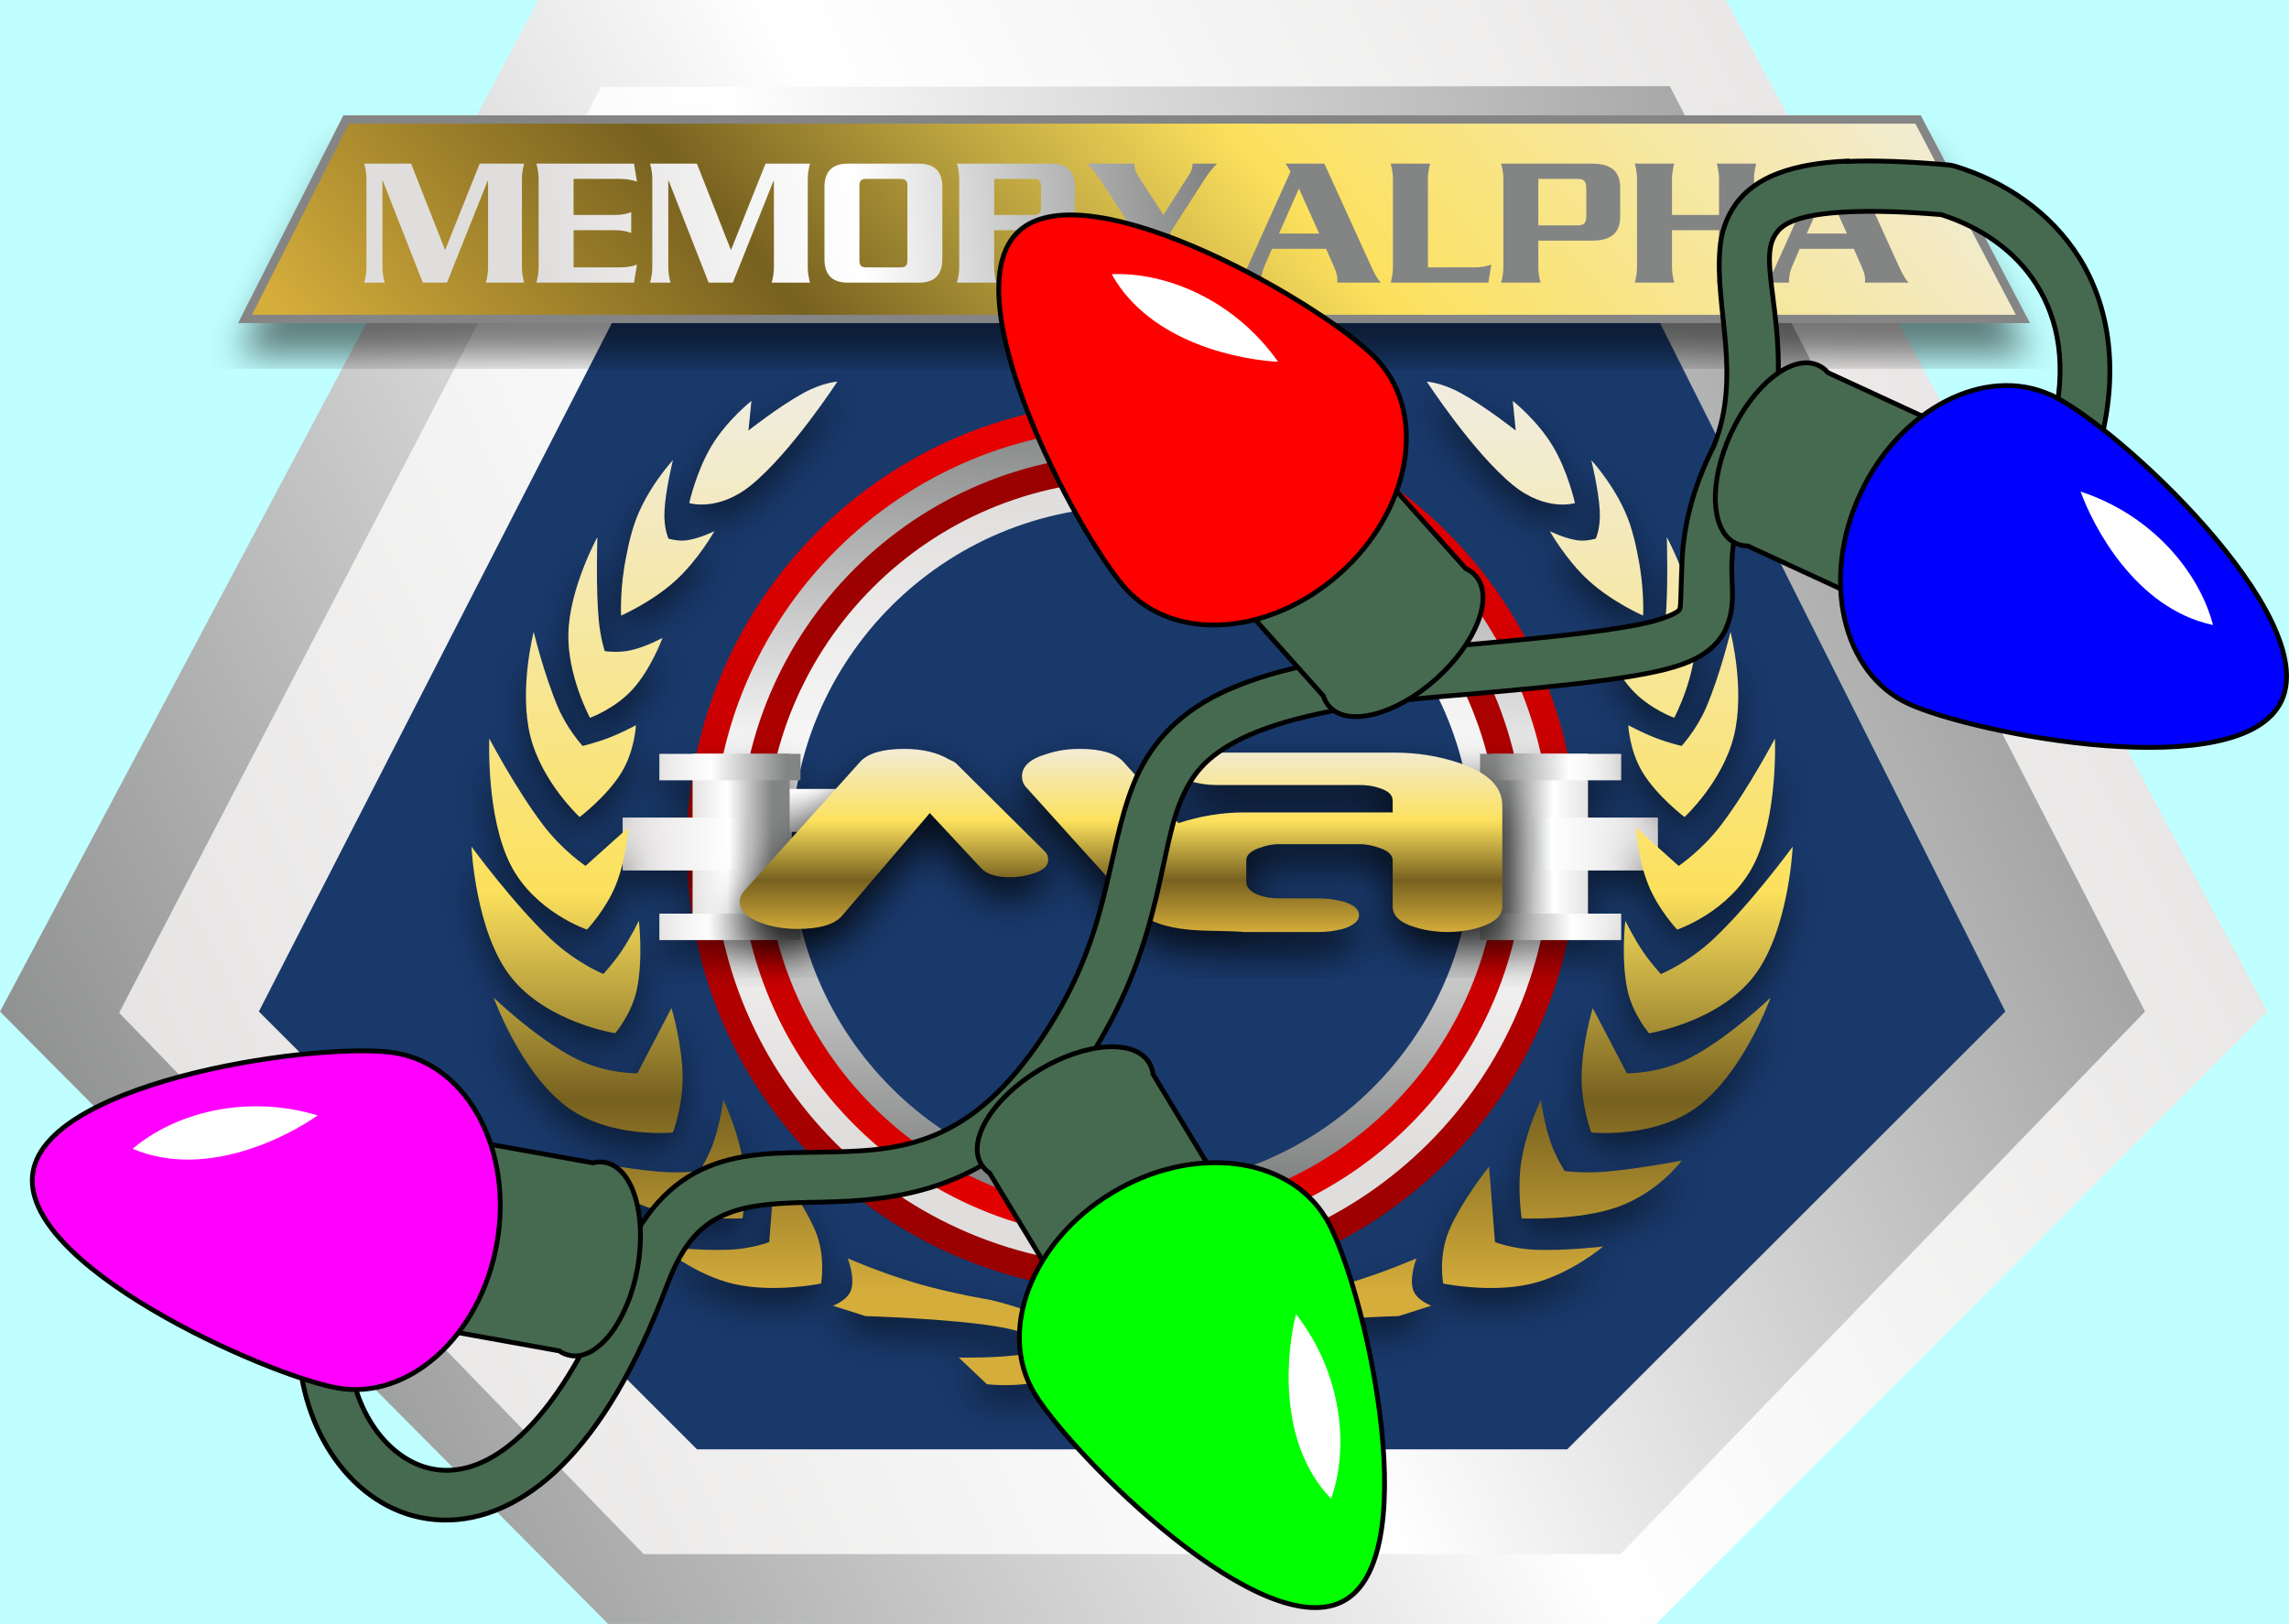
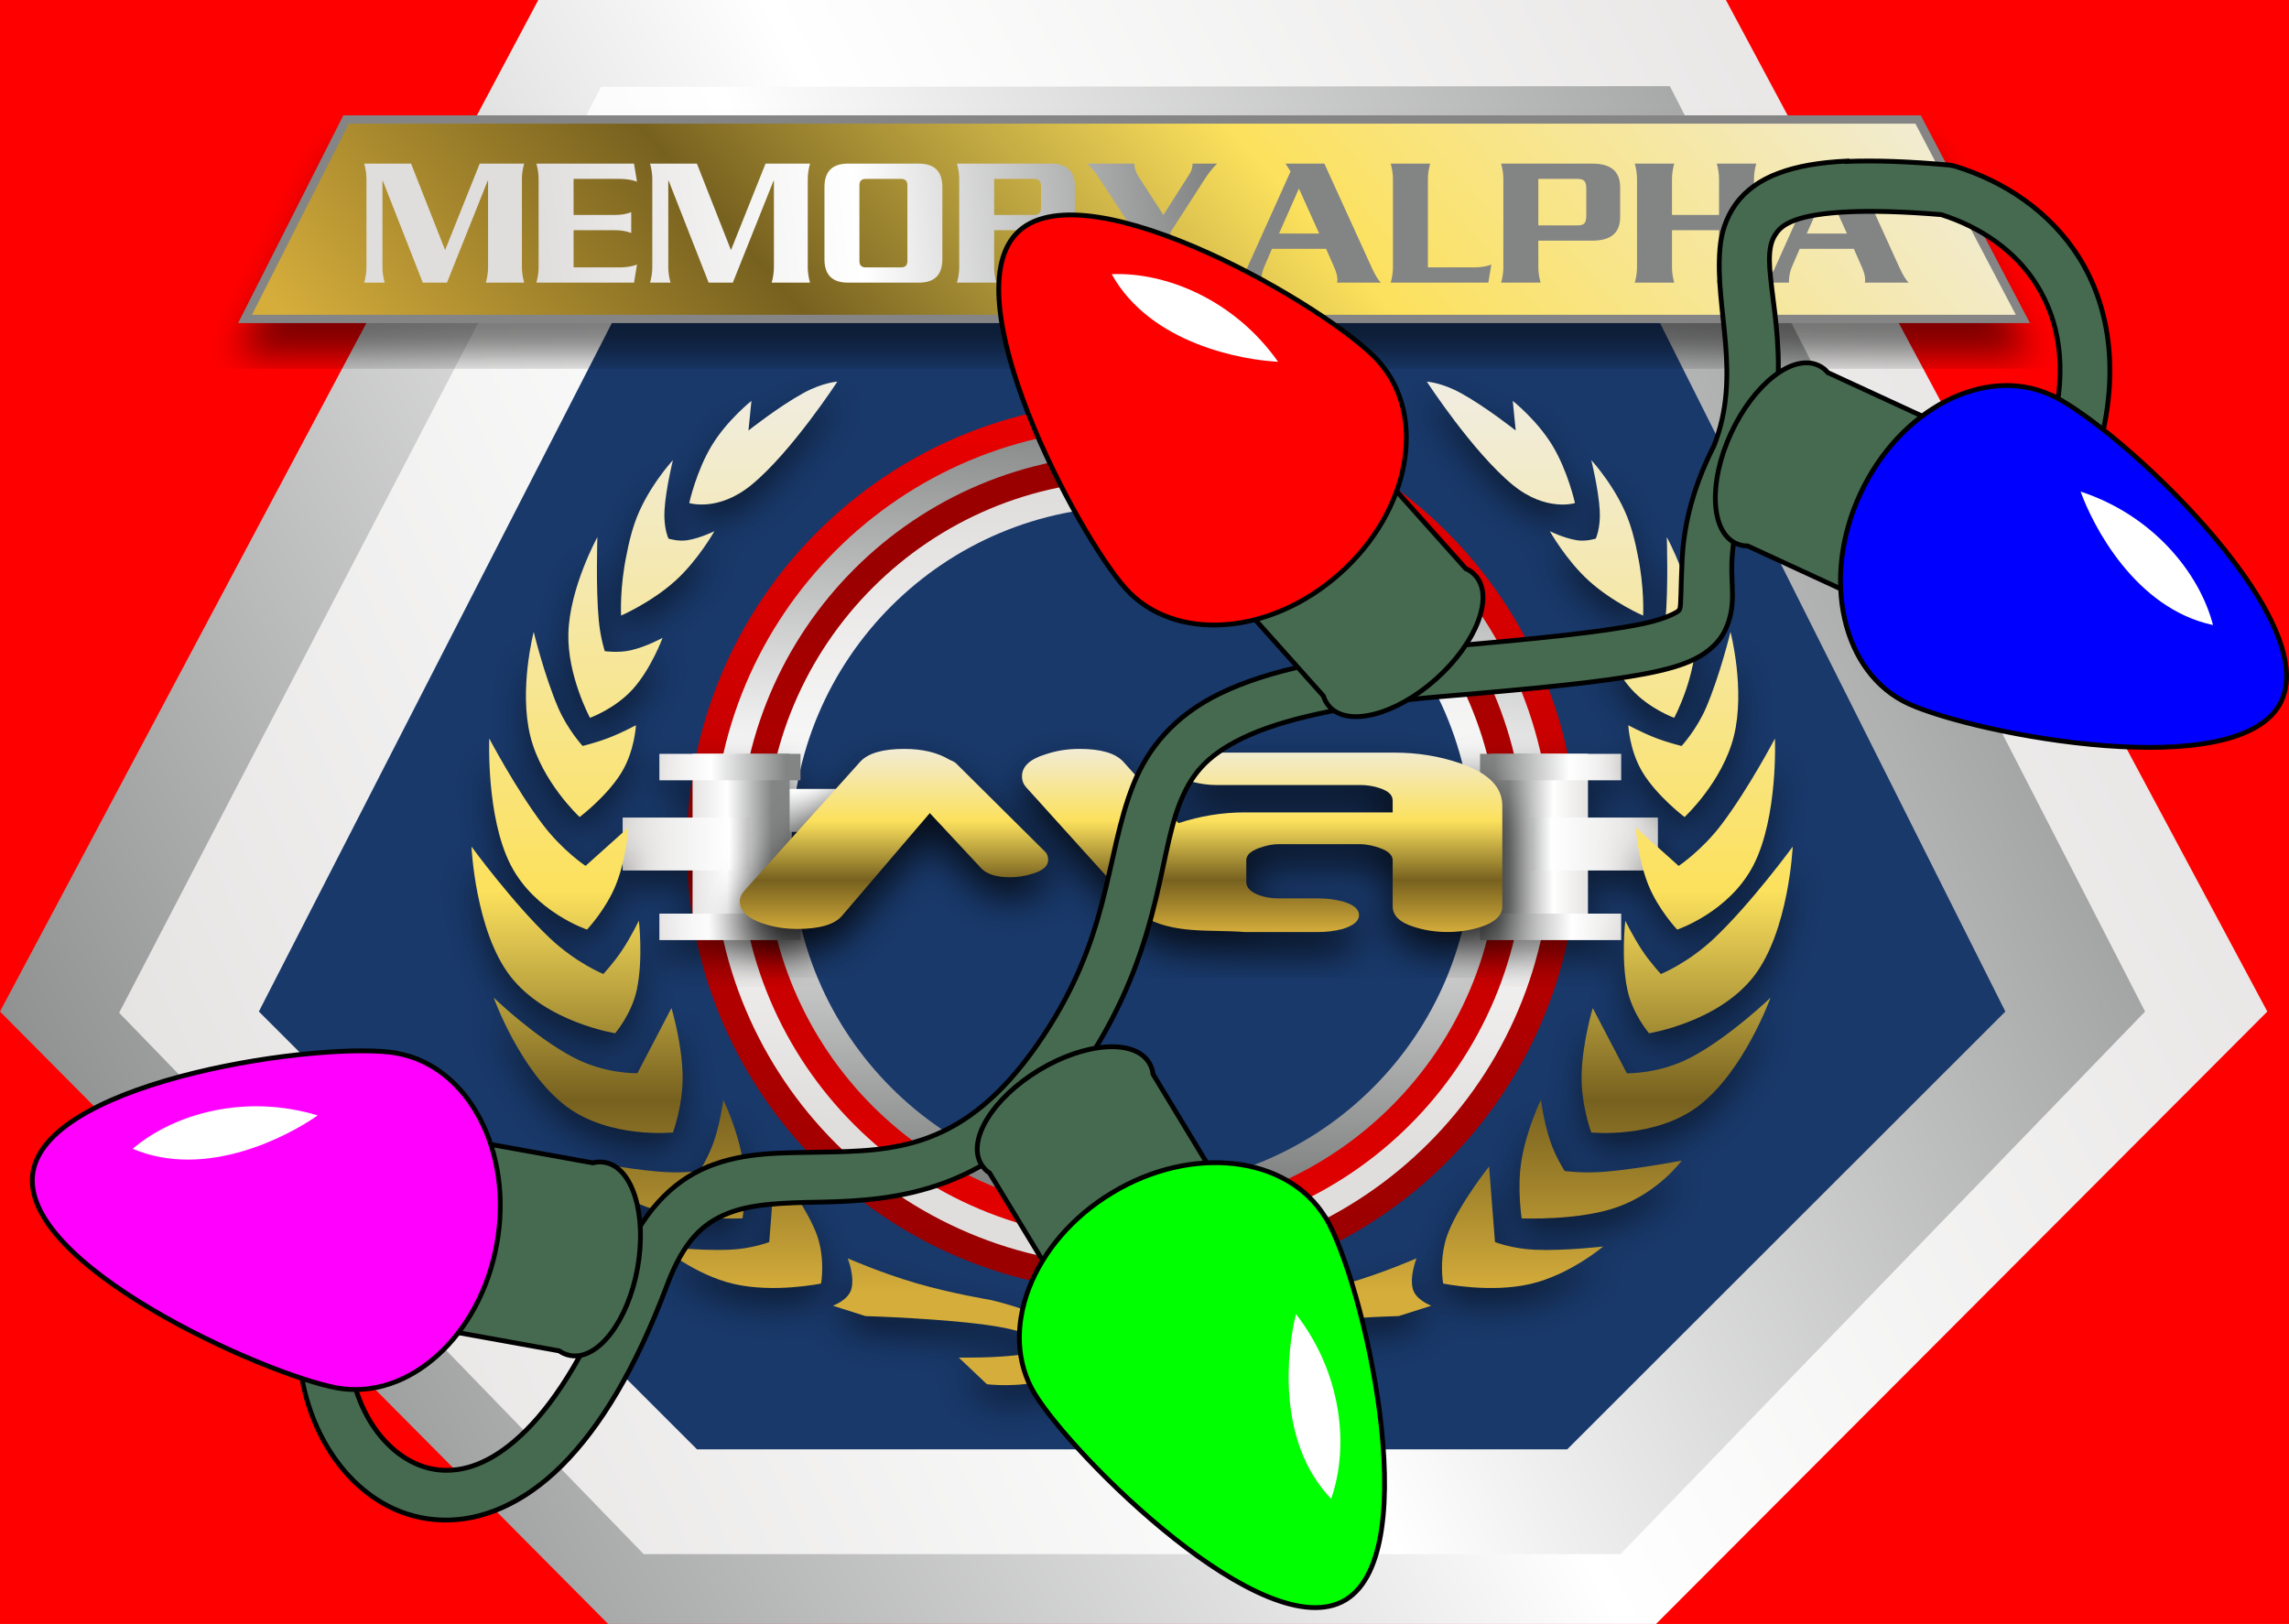
<svg xmlns="http://www.w3.org/2000/svg" xmlns:xlink="http://www.w3.org/1999/xlink" width="131.063" height="93">
  <defs>
    <linearGradient id="linearGradient3301">
      <stop stop-color="#838484" />
      <stop stop-color="#ffffff" offset="0.247" />
      <stop stop-color="#e0dedd" offset="1" />
    </linearGradient>
    <linearGradient id="linearGradient4161">
      <stop stop-color="#9b0000" />
      <stop stop-color="#f30000" offset="1" />
    </linearGradient>
    <linearGradient id="linearGradient4590">
      <stop stop-color="#efeeef" />
      <stop stop-color="#fce15d" offset="0.582" />
      <stop stop-color="#77611f" offset="0.8" />
      <stop stop-color="#d5ad3b" offset="1" />
    </linearGradient>
    <linearGradient id="linearGradient4540-Silver">
      <stop stop-color="#838484" />
      <stop stop-color="#ffffff" offset="0.52" />
      <stop stop-color="#e0dedd" offset="1" />
    </linearGradient>
    <linearGradient id="linearGradient4508-Gold">
      <stop stop-color="#efeeef" />
      <stop stop-color="#fce15d" offset="0.439" />
      <stop stop-color="#77611f" offset="0.737" />
      <stop stop-color="#d5ad3b" offset="1" />
    </linearGradient>
    <filter id="filter3903" width="1.5" height="1.5" x="-0.25" y="-0.25" color-interpolation-filters="sRGB">
      <feGaussianBlur in="SourceAlpha" stdDeviation="1" result="blur" />
      <feColorMatrix result="bluralpha" type="matrix" values="1 0 0 0 0 0 1 0 0 0 0 0 1 0 0 0 0 0 0.5 0" />
      <feOffset in="bluralpha" dx="0" dy="2" result="offsetBlur" />
      <feMerge>
        <feMergeNode in="offsetBlur" />
        <feMergeNode in="SourceGraphic" />
      </feMerge>
    </filter>
    <filter id="filter3931" width="1.5" height="1.5" x="-0.25" y="-0.25" color-interpolation-filters="sRGB">
      <feGaussianBlur in="SourceAlpha" stdDeviation="1" result="blur" />
      <feColorMatrix result="bluralpha" type="matrix" values="1 0 0 0 0 0 1 0 0 0 0 0 1 0 0 0 0 0 0.5 0" />
      <feOffset in="bluralpha" dx="0" dy="1" result="offsetBlur" />
      <feMerge>
        <feMergeNode in="offsetBlur" />
        <feMergeNode in="SourceGraphic" />
      </feMerge>
    </filter>
    <linearGradient id="linearGradient4540-Silver-0">
      <stop stop-color="#838484" />
      <stop stop-color="#ffffff" offset="0.52" />
      <stop stop-color="#e0dedd" offset="1" />
    </linearGradient>
    <linearGradient id="linearGradient4540-Silver-1">
      <stop stop-color="#838484" />
      <stop stop-color="#ffffff" offset="0.52" />
      <stop stop-color="#e0dedd" offset="1" />
    </linearGradient>
    <linearGradient id="linearGradient4540-Silver-7">
      <stop stop-color="#838484" />
      <stop stop-color="#ffffff" offset="0.52" />
      <stop stop-color="#e0dedd" offset="1" />
    </linearGradient>
    <linearGradient id="linearGradient4540-Silver-1-7">
      <stop stop-color="#838484" />
      <stop stop-color="#ffffff" offset="0.52" />
      <stop stop-color="#e0dedd" offset="1" />
    </linearGradient>
    <linearGradient id="linearGradient4540-Silver-0-7">
      <stop stop-color="#838484" />
      <stop stop-color="#ffffff" offset="0.52" />
      <stop stop-color="#e0dedd" offset="1" />
    </linearGradient>
    <linearGradient id="linearGradient3301-6">
      <stop stop-color="#838484" />
      <stop stop-color="#ffffff" offset="0.247" />
      <stop stop-color="#e0dedd" offset="1" />
    </linearGradient>
    <filter id="filter3765" width="1.5" height="1.5" x="-0.25" y="-0.25" color-interpolation-filters="sRGB">
      <feGaussianBlur in="SourceAlpha" stdDeviation="1" result="blur" />
      <feColorMatrix result="bluralpha" type="matrix" values="1 0 0 0 0 0 1 0 0 0 0 0 1 0 0 0 0 0 0.5 0" />
      <feOffset in="bluralpha" dx="0" dy="1" result="offsetBlur" />
      <feMerge>
        <feMergeNode in="offsetBlur" />
        <feMergeNode in="SourceGraphic" />
      </feMerge>
    </filter>
    <filter id="filter3779" width="1.5" height="1.5" x="-0.25" y="-0.25" color-interpolation-filters="sRGB">
      <feGaussianBlur in="SourceAlpha" stdDeviation="1" result="blur" />
      <feColorMatrix result="bluralpha" type="matrix" values="1 0 0 0 0 0 1 0 0 0 0 0 1 0 0 0 0 0 0.5 0" />
      <feOffset in="bluralpha" dx="0" dy="1" result="offsetBlur" />
      <feMerge>
        <feMergeNode in="offsetBlur" />
        <feMergeNode in="SourceGraphic" />
      </feMerge>
    </filter>
    <filter id="filter3958" width="1.5" height="1.5" x="-0.25" y="-0.25" color-interpolation-filters="sRGB">
      <feGaussianBlur in="SourceAlpha" stdDeviation="1" result="blur" />
      <feColorMatrix result="bluralpha" type="matrix" values="1 0 0 0 0 0 1 0 0 0 0 0 1 0 0 0 0 0 0.8 0" />
      <feOffset in="bluralpha" dx="0" dy="1" result="offsetBlur" />
      <feMerge>
        <feMergeNode in="offsetBlur" />
        <feMergeNode in="SourceGraphic" />
      </feMerge>
    </filter>
    <linearGradient xlink:href="#linearGradient4540-Silver" id="linearGradient3202" gradientUnits="userSpaceOnUse" x1="138" y1="118.362" x2="263" y2="52.362" />
    <linearGradient xlink:href="#linearGradient4540-Silver" id="linearGradient3204" gradientUnits="userSpaceOnUse" x1="261" y1="58.362" x2="138" y2="115.362" />
    <linearGradient xlink:href="#linearGradient4508-Gold" id="linearGradient3206" gradientUnits="userSpaceOnUse" x1="237.345" y1="24.433" x2="170.786" y2="80.059" />
    <linearGradient xlink:href="#linearGradient4540-Silver" id="linearGradient3208" gradientUnits="userSpaceOnUse" x1="455.489" y1="45.36" x2="340.223" y2="58.105" />
    <linearGradient xlink:href="#linearGradient4540-Silver" id="linearGradient3210" gradientUnits="userSpaceOnUse" x1="455.489" y1="45.36" x2="340.223" y2="58.105" />
    <linearGradient xlink:href="#linearGradient4540-Silver" id="linearGradient3212" gradientUnits="userSpaceOnUse" x1="455.489" y1="45.36" x2="340.223" y2="58.105" />
    <linearGradient xlink:href="#linearGradient4540-Silver" id="linearGradient3214" gradientUnits="userSpaceOnUse" x1="455.489" y1="45.36" x2="340.223" y2="58.105" />
    <linearGradient xlink:href="#linearGradient4540-Silver" id="linearGradient3216" gradientUnits="userSpaceOnUse" x1="455.489" y1="45.36" x2="340.223" y2="58.105" />
    <linearGradient xlink:href="#linearGradient4540-Silver" id="linearGradient3218" gradientUnits="userSpaceOnUse" x1="455.489" y1="45.36" x2="340.223" y2="58.105" />
    <linearGradient xlink:href="#linearGradient4540-Silver" id="linearGradient3220" gradientUnits="userSpaceOnUse" x1="455.489" y1="45.36" x2="340.223" y2="58.105" />
    <linearGradient xlink:href="#linearGradient4540-Silver" id="linearGradient3223" gradientUnits="userSpaceOnUse" x1="455.489" y1="45.36" x2="340.223" y2="58.105" />
    <linearGradient xlink:href="#linearGradient4540-Silver" id="linearGradient3225" gradientUnits="userSpaceOnUse" x1="455.489" y1="45.36" x2="340.223" y2="58.105" />
    <linearGradient xlink:href="#linearGradient4540-Silver" id="linearGradient3227" gradientUnits="userSpaceOnUse" x1="455.489" y1="45.36" x2="340.223" y2="58.105" />
    <linearGradient xlink:href="#linearGradient4540-Silver" id="linearGradient3229" gradientUnits="userSpaceOnUse" x1="455.489" y1="45.36" x2="340.223" y2="58.105" />
    <linearGradient xlink:href="#linearGradient4540-Silver" id="linearGradient3231" gradientUnits="userSpaceOnUse" x1="455.489" y1="45.36" x2="340.223" y2="58.105" />
    <linearGradient xlink:href="#linearGradient4540-Silver" id="linearGradient3233" gradientUnits="userSpaceOnUse" x1="455.489" y1="45.36" x2="340.223" y2="58.105" />
    <linearGradient xlink:href="#linearGradient4540-Silver" id="linearGradient3235" gradientUnits="userSpaceOnUse" x1="455.489" y1="45.36" x2="340.223" y2="58.105" />
    <linearGradient xlink:href="#linearGradient4161" id="linearGradient3237" gradientUnits="userSpaceOnUse" x1="74.964" y1="80.857" x2="75.5" y2="27.286" />
    <linearGradient xlink:href="#linearGradient4540-Silver" id="linearGradient3239" gradientUnits="userSpaceOnUse" x1="75.5" y1="34.071" x2="73.179" y2="75.143" />
    <linearGradient xlink:href="#linearGradient4161" id="linearGradient3241" gradientUnits="userSpaceOnUse" x1="75.5" y1="43" x2="75.5" y2="88" />
    <linearGradient xlink:href="#linearGradient4540-Silver" id="linearGradient3243" gradientUnits="userSpaceOnUse" x1="74.786" y1="77.286" x2="74.964" y2="38.536" />
    <linearGradient xlink:href="#linearGradient4540-Silver" id="linearGradient3245" gradientUnits="userSpaceOnUse" gradientTransform="translate(129.6994 29.87555)" x1="-8.649" y1="56.621" x2="-8.649" y2="50.749" />
    <linearGradient xlink:href="#linearGradient4540-Silver-1" id="linearGradient3247" gradientUnits="userSpaceOnUse" gradientTransform="translate(128.5833 33.8846)" x1="-8.649" y1="56.621" x2="-8.649" y2="50.749" />
    <linearGradient xlink:href="#linearGradient4540-Silver" id="linearGradient3249" gradientUnits="userSpaceOnUse" gradientTransform="translate(32.51611 6.128592)" x1="85.151" y1="81.069" x2="80.227" y2="81.069" />
    <linearGradient xlink:href="#linearGradient4540-Silver" id="linearGradient3251" gradientUnits="userSpaceOnUse" gradientTransform="translate(33.01408 7.649792)" x1="85.467" y1="74.503" x2="77.196" y2="74.44" />
    <linearGradient xlink:href="#linearGradient4540-Silver-0" id="linearGradient3253" gradientUnits="userSpaceOnUse" gradientTransform="translate(33.01408 16.7997)" x1="85.214" y1="74.376" x2="77.196" y2="74.44" />
    <linearGradient xlink:href="#linearGradient3301" id="linearGradient3255" gradientUnits="userSpaceOnUse" gradientTransform="matrix(1 0 0 1.297297 -0.1510996 -23.71091)" x1="117.539" y1="85.236" x2="108.764" y2="85.236" />
    <linearGradient xlink:href="#linearGradient4540-Silver-7" id="linearGradient3257" gradientUnits="userSpaceOnUse" gradientTransform="translate(129.6994 29.87555)" x1="-8.649" y1="56.621" x2="-8.649" y2="50.749" />
    <linearGradient xlink:href="#linearGradient4540-Silver-1-7" id="linearGradient3259" gradientUnits="userSpaceOnUse" gradientTransform="translate(128.5833 33.8846)" x1="-8.649" y1="56.621" x2="-8.649" y2="50.749" />
    <linearGradient xlink:href="#linearGradient4540-Silver-7" id="linearGradient3261" gradientUnits="userSpaceOnUse" gradientTransform="translate(32.51611 6.128592)" x1="85.151" y1="81.069" x2="80.227" y2="81.069" />
    <linearGradient xlink:href="#linearGradient4540-Silver-7" id="linearGradient3263" gradientUnits="userSpaceOnUse" gradientTransform="translate(33.01408 7.649792)" x1="85.467" y1="74.503" x2="77.196" y2="74.44" />
    <linearGradient xlink:href="#linearGradient4540-Silver-0-7" id="linearGradient3265" gradientUnits="userSpaceOnUse" gradientTransform="translate(33.01408 16.7997)" x1="85.214" y1="74.376" x2="77.196" y2="74.44" />
    <linearGradient xlink:href="#linearGradient3301-6" id="linearGradient3267" gradientUnits="userSpaceOnUse" gradientTransform="matrix(1 0 0 1.297297 -0.1510996 -23.71091)" x1="117.539" y1="85.236" x2="108.764" y2="85.236" />
    <linearGradient xlink:href="#linearGradient4508-Gold" id="linearGradient3269" gradientUnits="userSpaceOnUse" gradientTransform="matrix(0.587705 0 0 0.587705 143.8609 56.09982)" x1="86.679" y1="42.413" x2="86.679" y2="59.429" />
    <linearGradient xlink:href="#linearGradient4590" id="linearGradient3271" gradientUnits="userSpaceOnUse" gradientTransform="translate(-0.3243775 0)" x1="214" y1="57.362" x2="214" y2="112.362" />
    <path id="cap" fill="#466a4f" stroke="#000000" stroke-width="0.25" d="m 82.78 44.2 l 5.36 6 c 0.06 0.21 0.17 0.39 0.31 0.55 0.97 1.08 3.46 0.44 5.56 -1.44 2.1 -1.88 3.02 -4.28 2.05 -5.37 -0.14 -0.16 -0.31 -0.29 -0.51 -0.37 l -5.36 -6 z" />
    <path id="bulb" stroke="#000000" stroke-width="0.25" stroke-linejoin="round" d="m 91.03 32.8 c 2.52 2.82 1.62 7.76 -2.02 11.01 -3.64 3.26 -8.65 3.61 -11.17 0.79 -2.52 -2.82 -9.18 -15.36 -5.53 -18.62 3.64 -3.26 16.2 4 18.73 6.82 z" />
    <path id="gleam" fill="#ffffff" d="m 85.78 32.8 c -1.82 -0.09 -6.63 -0.91 -8.66 -4.56 2.84 -0.12 6.4 1.35 8.66 4.56 z" />
  </defs>
-   <rect width="100%" height="100%" fill="#c0ffff" />
+   <rect width="100%" height="100%" fill="#ff0000" />
  <g transform="translate(-135.1786 -38.36218)">
    <path d="M 166 38.362 135.179 96.291 170 131.362 l 60 0 35 -35.071 -31 -57.929 z" fill="url(#linearGradient3202)" />
    <path d="M 142 96.362 169.595 43.339 230.789 43.296 258 96.291 l -30.035 31.071 -55.93 0 z" fill="url(#linearGradient3204)" />
    <path d="m 150 96.291 25.088 25.071 49.825 0 L 250 96.291 226.68 49.785 173.767 49.928 z" fill="#19396b" />
    <path d="m 149.214 57.362 5.786 -12 90 0 6 12 z" fill="url(#linearGradient3206)" transform="matrix(1.00008 0 0 0.9517445 -0.01595527 2.032081)" stroke="#858585" stroke-width="0.5" filter="url(#filter3903)" />
    <g fill="url(#linearGradient3235)" transform="matrix(0.3327476 0 0 0.3327476 52.6846 33.81543)">
      <g fill="url(#linearGradient3220)">
        <path fill="url(#linearGradient3208)" d="m 338.111 62.308 -6.592 0 c 0.256 -0.939 0.384 -1.813 0.384 -2.624 l 0 -14.912 -0.064 0 -7.008 17.536 -4.16 0 -6.88 -17.536 -0.064 0 0 14.912 c -1e-5 0.811 0.128 1.685 0.384 2.624 l -3.52 0 c 0.256 -0.939 0.384 -1.813 0.384 -2.624 l 0 -15.232 c -10e-6 -0.811 -0.128 -1.685 -0.384 -2.624 l 8.064 0 5.856 14.88 5.952 -14.88 7.648 0 c -0.256 0.939 -0.384 1.813 -0.384 2.624 l 0 15.232 c -3e-5 0.811 0.128 1.685 0.384 2.624" />
        <path fill="url(#linearGradient3210)" d="m 357.528 59.204 -0.512 3.104 -16.8 0 c 0.256 -0.939 0.384 -1.813 0.384 -2.624 l 0 -15.232 c -10e-6 -0.811 -0.128 -1.685 -0.384 -2.624 l 16.8 0 0.512 3.104 c -0.853 -0.32 -1.856 -0.48 -3.008 -0.48 l -7.904 0 0 6.208 7.072 0 c 1.109 1.2e-5 2.059 -0.16 2.848 -0.48 l 0 3.584 c -0.789 -0.32 -1.739 -0.48 -2.848 -0.48 l -7.072 0 0 6.4 7.904 0 c 1.152 3e-6 2.155 -0.16 3.008 -0.48" />
        <path fill="url(#linearGradient3212)" d="m 387.298 62.308 -6.592 0 c 0.256 -0.939 0.384 -1.813 0.384 -2.624 l 0 -14.912 -0.064 0 -7.008 17.536 -4.16 0 -6.88 -17.536 -0.064 0 0 14.912 c -1e-5 0.811 0.128 1.685 0.384 2.624 l -3.52 0 c 0.256 -0.939 0.384 -1.813 0.384 -2.624 l 0 -15.232 c -10e-6 -0.811 -0.128 -1.685 -0.384 -2.624 l 8.064 0 5.856 14.88 5.952 -14.88 7.648 0 c -0.256 0.939 -0.384 1.813 -0.384 2.624 l 0 15.232 c -3e-5 0.811 0.128 1.685 0.384 2.624" />
        <path fill="url(#linearGradient3214)" d="m 410.075 58.276 c -3e-5 2.688 -1.344 4.032 -4.032 4.032 l -12.224 0 c -2.688 0 -4.032 -1.344 -4.032 -4.032 l 0 -12.416 c -10e-6 -2.688 1.344 -4.032 4.032 -4.032 l 12.224 0 c 2.688 2.1e-5 4.032 1.344 4.032 4.032 l 0 12.416 m -6.016 0.32 0 -13.056 c -2e-5 -0.725 -0.363 -1.088 -1.088 -1.088 l -6.08 0 c -0.725 1.8e-5 -1.088 0.363 -1.088 1.088 l 0 13.056 c -1e-5 0.725 0.363 1.088 1.088 1.088 l 6.08 0 c 0.725 3e-6 1.088 -0.363 1.088 -1.088" />
        <path fill="url(#linearGradient3216)" d="m 433.807 62.308 -6.816 0 -3.52 -9.024 -4.48 0 0 6.4 c -1e-5 0.811 0.128 1.685 0.384 2.624 l -6.784 0 c 0.256 -0.939 0.384 -1.813 0.384 -2.624 l 0 -15.232 c -10e-6 -0.811 -0.128 -1.685 -0.384 -2.624 l 16.32 0 c 1.301 2.1e-5 2.304 0.352 3.008 1.056 0.64 0.661 0.96 1.579 0.96 2.752 l 0 4.352 c -2e-5 1.984 -1.056 3.115 -3.168 3.392 l 2.496 6.304 c 0.448 1.131 0.981 2.005 1.6 2.624 m -6.752 -13.024 0 -3.52 c -2e-5 -0.875 -0.373 -1.312 -1.12 -1.312 l -6.944 0 0 6.208 6.944 0 c 0.747 1.2e-5 1.12 -0.459 1.12 -1.376" />
        <path fill="url(#linearGradient3218)" d="m 457.355 41.828 c -0.747 0.725 -1.451 1.6 -2.112 2.624 l -5.92 9.184 0 6.048 c -2e-5 0.811 0.128 1.685 0.384 2.624 l -7.04 0 c 0.256 -0.939 0.384 -1.813 0.384 -2.624 l 0 -6.176 -5.92 -9.056 c -0.661 -1.003 -1.376 -1.877 -2.144 -2.624 l 8.128 0 c -10e-6 0.747 0.235 1.483 0.704 2.208 l 4.288 6.624 4.512 -7.072 c 0.32 -0.491 0.491 -1.077 0.512 -1.76 l 4.224 0" />
      </g>
      <g fill="url(#linearGradient3233)">
        <path fill="url(#linearGradient3223)" d="m 485.541 62.308 -7.552 0 c 0.043 -0.128 0.064 -0.299 0.064 -0.512 -2e-5 -0.576 -0.181 -1.28 -0.544 -2.112 l -1.408 -3.2 -9.312 0 -1.376 3.2 c -0.32 0.747 -0.48 1.621 -0.48 2.624 l -3.936 0 c 0.725 -1.024 1.248 -1.899 1.568 -2.624 l 7.424 -16.512 -0.864 -1.344 6.688 0 8.128 17.856 c 0.619 1.344 1.152 2.219 1.6 2.624 m -10.624 -8.448 -3.488 -7.744 -3.424 7.744 6.912 0" />
        <path fill="url(#linearGradient3225)" d="m 504.538 59.204 -0.512 3.104 -16.8 0 c 0.256 -0.939 0.384 -1.813 0.384 -2.624 l 0 -15.232 c 0 -0.811 -0.128 -1.685 -0.384 -2.624 l 6.784 0 c -0.256 0.939 -0.384 1.813 -0.384 2.624 l 0 15.232 7.904 0 c 1.152 3e-6 2.155 -0.16 3.008 -0.48" />
        <path fill="url(#linearGradient3227)" d="m 526.706 51.012 c -2e-5 2.709 -1.579 4.064 -4.736 4.064 l -9.344 0 0 4.608 c -10e-6 0.811 0.128 1.685 0.384 2.624 l -6.784 0 c 0.256 -0.939 0.384 -1.813 0.384 -2.624 l 0 -15.232 c 0 -0.811 -0.128 -1.685 -0.384 -2.624 l 15.744 0 c 3.157 2.1e-5 4.736 1.355 4.736 4.064 l 0 5.12 m -5.824 -0.256 0 -4.608 c -2e-5 -0.64 -0.107 -1.077 -0.32 -1.312 -0.213 -0.256 -0.608 -0.384 -1.184 -0.384 l -6.752 0 0 8 6.752 0 c 0.576 1e-5 0.971 -0.117 1.184 -0.352 0.213 -0.256 0.32 -0.704 0.32 -1.344" />
        <path fill="url(#linearGradient3229)" d="m 550.122 62.308 -6.784 0 c 0.256 -0.939 0.384 -1.813 0.384 -2.624 l 0 -6.4 -8.096 0 0 6.4 c -10e-6 0.811 0.128 1.685 0.384 2.624 l -6.784 0 c 0.256 -0.939 0.384 -1.813 0.384 -2.624 l 0 -15.232 c 0 -0.811 -0.128 -1.685 -0.384 -2.624 l 6.784 0 c -0.256 0.939 -0.384 1.813 -0.384 2.624 l 0 6.208 8.096 0 0 -6.208 c -2e-5 -0.811 -0.128 -1.685 -0.384 -2.624 l 6.784 0 c -0.256 0.939 -0.384 1.813 -0.384 2.624 l 0 15.232 c -2e-5 0.811 0.128 1.685 0.384 2.624" />
        <path fill="url(#linearGradient3231)" d="m 576.354 62.308 -7.552 0 c 0.043 -0.128 0.064 -0.299 0.064 -0.512 -2e-5 -0.576 -0.181 -1.28 -0.544 -2.112 l -1.408 -3.2 -9.312 0 -1.376 3.2 c -0.32 0.747 -0.48 1.621 -0.48 2.624 l -3.936 0 c 0.725 -1.024 1.248 -1.899 1.568 -2.624 l 7.424 -16.512 -0.864 -1.344 6.688 0 8.128 17.856 c 0.619 1.344 1.152 2.219 1.6 2.624 m -10.624 -8.448 -3.488 -7.744 -3.424 7.744 6.912 0" />
      </g>
    </g>
    <path transform="translate(124.5 28.36218)" d="M 101 58.5 C 101 72.583 89.583 84 75.5 84 61.417 84 50 72.583 50 58.5 50 44.417 61.417 33 75.5 33 c 14.03 0 25.425 11.334 25.5 25.364" fill="url(#linearGradient3237)" />
    <path transform="translate(124.5 28.36218)" d="m 99.5 58.5 c 0 13.255 -10.745 24 -24 24 -13.255 0 -24 -10.745 -24 -24 0 -13.255 10.745 -24 24 -24 13.205 0 23.929 10.667 24 23.872" fill="url(#linearGradient3239)" />
    <path transform="translate(124.5 28.36218)" d="M 98 58.5 C 98 70.926 87.926 81 75.5 81 63.074 81 53 70.926 53 58.5 53 46.074 63.074 36 75.5 36 87.879 36 97.933 46 98 58.38" fill="url(#linearGradient3241)" />
    <path transform="translate(124.5 28.36218)" d="m 96.5 58.5 c 0 11.598 -9.402 21 -21 21 -11.598 0 -21 -9.402 -21 -21 0 -11.598 9.402 -21 21 -21 11.554 0 20.938 9.334 21 20.888" fill="url(#linearGradient3243)" />
    <path transform="translate(124.5 28.36218)" d="M 95 58.5 C 95 69.27 86.27 78 75.5 78 64.73 78 56 69.27 56 58.5 56 47.73 64.73 39 75.5 39 c 10.729 0 19.442 8.667 19.5 19.396" fill="#19396b" />
    <g transform="translate(61.71227 0.2008477)" filter="url(#filter3779)">
      <rect y="83.34" x="116.631" height="2.462" width="5.682" fill="url(#linearGradient3245)" />
      <rect y="87.349" x="115.514" height="2.462" width="5.682" fill="url(#linearGradient3247)" />
      <rect y="81.326" x="113.122" height="10.607" width="5.556" fill="url(#linearGradient3249)" />
      <rect y="81.332" x="111.221" height="1.515" width="8.081" fill="url(#linearGradient3251)" />
      <rect y="90.482" x="111.221" height="1.515" width="8.081" fill="url(#linearGradient3253)" />
      <rect y="84.981" x="109.118" height="3.03" width="7.26" fill="url(#linearGradient3255)" />
    </g>
    <g filter="url(#filter3765)" transform="matrix(-1 0 0 1 339.2245 0.2008477)">
      <rect y="83.34" x="116.631" height="2.462" width="5.682" fill="url(#linearGradient3257)" />
      <rect y="87.349" x="115.514" height="2.462" width="5.682" fill="url(#linearGradient3259)" />
      <rect y="81.326" x="113.122" height="10.607" width="5.556" fill="url(#linearGradient3261)" />
      <rect y="81.332" x="111.221" height="1.515" width="8.081" fill="url(#linearGradient3263)" />
      <rect y="90.482" x="111.221" height="1.515" width="8.081" fill="url(#linearGradient3265)" />
      <rect y="84.981" x="109.118" height="3.03" width="7.26" fill="url(#linearGradient3267)" />
    </g>
    <path fill="url(#linearGradient3269)" filter="url(#filter3958)" d="m 188.914 81.806 c -1.081 9e-6 -1.827 0.217 -2.219 0.656 l -5.781 6.438 c -0.172 0.188 -0.25 0.374 -0.25 0.562 0 0.517 0.481 0.921 1.438 1.188 0.454 0.125 0.92 0.188 1.438 0.188 1.113 0 1.874 -0.217 2.25 -0.656 l 4.406 -5.156 2.562 2.75 c 0.282 0.313 0.763 0.469 1.469 0.469 0.392 2e-6 0.78 -0.062 1.156 -0.188 0.501 -0.157 0.75 -0.374 0.75 -0.688 -2e-5 -0.157 -0.047 -0.297 -0.156 -0.406 l -4.469 -4.438 c -0.094 -0.078 -0.203 -0.125 -0.344 -0.188 -0.58 -0.345 -1.325 -0.531 -2.25 -0.531 z m 8.781 0 c -0.611 9e-6 -1.17 0.093 -1.719 0.281 -0.768 0.235 -1.156 0.608 -1.156 1.094 -1e-5 0.204 0.062 0.39 0.219 0.562 l 5.812 6.438 c 1.583 0.941 3.37 0.673 5.125 0.812 l 3.719 0 c 0.392 10e-7 0.811 -0.047 1.219 -0.156 0.549 -0.172 0.812 -0.405 0.812 -0.688 -1e-5 -0.298 -0.264 -0.531 -0.812 -0.688 -0.407 -0.11 -0.827 -0.156 -1.219 -0.156 l -2 0 c -0.345 2e-6 -0.655 -0.047 -0.969 -0.156 -0.439 -0.157 -0.656 -0.39 -0.656 -0.656 l 0 -1.094 c -1e-5 -0.266 0.217 -0.468 0.656 -0.625 0.313 -0.11 0.624 -0.187 0.969 -0.188 l 4.062 0 c 0.345 5e-6 0.687 0.078 1 0.188 0.439 0.157 0.656 0.359 0.656 0.625 l 0 2.312 c -1e-5 0.454 0.357 0.812 1.094 1.031 0.533 0.172 1.092 0.25 1.656 0.25 0.564 10e-7 1.123 -0.078 1.656 -0.25 0.737 -0.235 1.094 -0.592 1.094 -1.031 l 0 -5.062 c -2e-5 -0.925 -0.699 -1.639 -2.125 -2.125 -1.05 -0.36 -2.153 -0.531 -3.281 -0.531 l -9 0 c -0.407 9e-6 -0.796 0.047 -1.156 0.156 -0.533 0.141 -0.781 0.358 -0.781 0.656 0 0.298 0.264 0.515 0.812 0.656 0.376 0.094 0.749 0.156 1.156 0.156 l 7.219 0 c 0.345 7e-6 0.687 0.047 1 0.156 0.439 0.141 0.656 0.343 0.656 0.625 l 0 0.594 -7.438 0 c -1.128 6e-6 -2.231 0.186 -3.281 0.531 -0.01 0.004 -0.021 -0.004 -0.031 0 l -2.75 -3.062 c -0.392 -0.439 -1.137 -0.656 -2.219 -0.656 z" transform="matrix(1.141533 0 0 1.141533 -28.69814 -12.13477)" />
    <path d="m 178.203 66.133 c 2.299 -1.885 4.92 -5.916 4.92 -5.916 0 0 -0.84 0.046 -1.96 0.662 -1.394 0.767 -3.129 2.136 -3.129 2.136 l 0.17 -1.696 c 0 0 -1.381 1.094 -2.263 2.542 -0.899 1.478 -1.299 3.31 -1.299 3.31 0 0 1.656 0.523 3.56 -1.038 z m -4.36 5.493 c 1.305 -1.181 2.241 -2.844 2.241 -2.844 0 0 -0.797 0.397 -1.539 0.516 -0.539 0.087 -1.09 -0.092 -1.09 -0.092 0 0 -0.286 -0.597 -0.229 -1.615 0.069 -1.212 0.483 -2.88 0.483 -2.88 0 0 -1.545 1.667 -2.213 3.672 -0.188 0.563 -0.328 1.148 -0.435 1.715 -0.409 1.907 -0.32 3.517 -0.32 3.517 0 0 1.736 -0.755 3.102 -1.99 z m -2.442 6.214 c 1.059 -1.167 1.715 -2.951 1.715 -2.951 0 0 -0.897 0.5 -1.819 0.713 -0.702 0.162 -1.489 0.05 -1.489 0.05 0 0 -0.246 -0.726 -0.345 -1.764 -0.175 -1.851 -0.08 -4.766 -0.08 -4.766 0 0 -1.595 2.9 -1.661 5.52 -0.061 2.418 1.237 4.827 1.237 4.827 0 0 1.422 -0.507 2.44 -1.628 z m -3.034 7.311 c 0 0 1.551 -1.17 2.389 -2.536 0.772 -1.259 0.834 -2.722 0.834 -2.722 0 0 -0.748 0.409 -1.544 0.718 -0.728 0.283 -1.509 0.469 -1.509 0.469 0 0 -0.866 -0.945 -1.398 -2.187 -0.808 -1.885 -1.401 -4.343 -1.401 -4.343 0 0 -0.858 3.291 -0.195 5.964 0.651 2.627 2.824 4.637 2.824 4.637 z m 0.424 6.445 c 0 0 1.07 -1.128 1.646 -2.549 0.61 -1.503 0.728 -3.303 0.728 -3.303 l -2.459 2.205 c 0 0 -1.321 -0.875 -2.456 -2.377 -1.554 -2.056 -3.056 -4.916 -3.056 -4.916 0 0 -0.189 4.476 1.221 7.233 1.388 2.713 4.376 3.708 4.376 3.708 z m 1.611 5.937 c 0 0 0.944 -1.094 1.241 -2.502 0.373 -1.772 0.116 -3.944 0.116 -3.944 0 0 -0.43 0.9 -0.979 1.722 -0.462 0.693 -1.057 1.331 -1.057 1.331 0 0 -1.542 -0.621 -3.048 -2.041 -2.119 -1.999 -4.5 -5.252 -4.5 -5.252 0 0 0.22 4.853 2.237 7.438 2.053 2.63 5.989 3.248 5.989 3.248 z m 3.308 5.682 c 0 0 0.575 -1.53 0.554 -3.222 -0.022 -1.862 -0.639 -3.902 -0.639 -3.902 l -1.951 3.732 c 0 0 -1.832 0.059 -3.662 -0.904 -2.241 -1.178 -4.564 -3.422 -4.564 -3.422 0 0 1.52 4.241 4.154 6.222 2.493 1.875 6.108 1.495 6.108 1.495 z m 3.986 4.919 c 0 0 0.27 -1.725 0.015 -3.296 -0.293 -1.805 -1.117 -3.489 -1.117 -3.489 0 0 -0.156 1.232 -0.526 2.341 -0.302 0.906 -0.831 1.73 -0.831 1.73 0 0 -1.046 0.155 -2.378 0.036 -1.911 -0.169 -4.322 -0.63 -4.322 -0.63 0 0 1.302 1.801 3.647 2.648 2.232 0.806 5.512 0.659 5.512 0.659 z m 1.866 -2.968 -0.339 4.325 c 0 0 -0.983 0.387 -2.293 0.44 -1.727 0.071 -3.898 -0.186 -3.898 -0.186 0 0 1.899 1.621 4.163 2.145 2.315 0.536 4.996 -0.024 4.996 -0.024 0 0 0.286 -1.529 -0.318 -2.992 -0.703 -1.7 -2.311 -3.708 -2.311 -3.708 z m 15.903 8.91 c -1.449 -0.8 -3.606 -1.277 -3.606 -1.277 0 0 -2.173 -0.354 -4.234 -0.956 -2.009 -0.586 -3.908 -1.419 -3.908 -1.419 0 0 0.426 1.061 0.197 1.795 -0.191 0.612 -1.045 0.919 -1.045 0.919 l 1.866 0.594 c 0 0 4.71 0.137 7.465 0.585 2.443 0.397 2.967 1.111 2.967 1.111 0 0 -0.298 0.314 -1.348 0.483 -1.498 0.242 -3.741 0.196 -3.741 0.196 l 1.611 1.527 c 0 0 1.766 0.216 3.291 -0.226 1.395 -0.404 2.561 -1.47 2.561 -1.47 0 0 -0.685 -1.092 -2.076 -1.86 z m 26.333 -47.942 c 1.904 1.561 3.56 1.038 3.56 1.038 0 0 -0.4 -1.832 -1.299 -3.31 -0.881 -1.448 -2.263 -2.542 -2.263 -2.542 l 0.169 1.696 c 0 0 -1.735 -1.37 -3.129 -2.136 -1.12 -0.616 -1.959 -0.662 -1.959 -0.662 0 0 2.622 4.031 4.921 5.916 z m 4.36 5.493 c 1.365 1.235 3.102 1.99 3.102 1.99 0 0 0.089 -1.608 -0.319 -3.514 -0.106 -0.568 -0.247 -1.155 -0.435 -1.719 -0.669 -2.005 -2.213 -3.672 -2.213 -3.672 0 0 0.414 1.668 0.483 2.88 0.058 1.018 -0.229 1.615 -0.229 1.615 0 0 -0.551 0.179 -1.09 0.092 -0.742 -0.12 -1.539 -0.516 -1.539 -0.516 0 0 0.936 1.663 2.241 2.844 z m 0.727 3.263 c 0 0 0.656 1.784 1.715 2.951 1.018 1.122 2.44 1.628 2.44 1.628 0 0 1.298 -2.409 1.237 -4.827 -0.066 -2.62 -1.661 -5.52 -1.661 -5.52 0 0 0.096 2.915 -0.079 4.766 -0.098 1.039 -0.345 1.764 -0.345 1.764 0 0 -0.787 0.112 -1.489 -0.05 -0.921 -0.213 -1.818 -0.713 -1.818 -0.713 z m 3.07 5.722 c -0.796 -0.309 -1.544 -0.718 -1.544 -0.718 0 0 0.063 1.464 0.834 2.722 0.837 1.366 2.388 2.536 2.388 2.536 0 0 2.172 -2.01 2.824 -4.637 0.663 -2.673 -0.194 -5.964 -0.194 -5.964 0 0 -0.593 2.458 -1.401 4.343 -0.532 1.242 -1.398 2.188 -1.398 2.188 0 0 -0.781 -0.186 -1.509 -0.469 z m 1.34 7.339 -2.459 -2.205 c 0 0 0.118 1.801 0.728 3.303 0.576 1.421 1.646 2.549 1.646 2.549 0 0 2.988 -0.995 4.376 -3.707 1.41 -2.757 1.221 -7.233 1.221 -7.233 0 0 -1.502 2.86 -3.056 4.916 -1.135 1.501 -2.456 2.377 -2.456 2.377 z m 2.03 4.15 c -1.506 1.42 -3.048 2.041 -3.048 2.041 0 0 -0.595 -0.638 -1.057 -1.331 -0.548 -0.822 -0.979 -1.722 -0.979 -1.722 0 0 -0.257 2.171 0.116 3.944 0.297 1.408 1.241 2.502 1.241 2.502 0 0 3.936 -0.618 5.989 -3.248 2.018 -2.585 2.237 -7.438 2.237 -7.438 0 0 -2.381 3.254 -4.5 5.252 z m -4.998 7.723 -1.951 -3.732 c 0 0 -0.617 2.04 -0.639 3.902 -0.02 1.692 0.554 3.222 0.554 3.222 0 0 3.614 0.38 6.108 -1.495 2.634 -1.981 4.154 -6.222 4.154 -6.222 0 0 -2.323 2.243 -4.564 3.422 -1.83 0.962 -3.662 0.904 -3.662 0.904 z m -3.562 5.597 c 0 0 -0.529 -0.824 -0.831 -1.73 -0.37 -1.108 -0.526 -2.341 -0.526 -2.341 0 0 -0.824 1.684 -1.117 3.489 -0.256 1.572 0.015 3.296 0.015 3.296 0 0 3.281 0.147 5.513 -0.659 2.345 -0.847 3.647 -2.648 3.647 -2.648 0 0 -2.411 0.461 -4.322 0.63 -1.332 0.118 -2.378 -0.036 -2.378 -0.036 z m -1.693 4.511 c -1.31 -0.054 -2.293 -0.44 -2.293 -0.44 l -0.339 -4.325 c 0 0 -1.608 2.008 -2.311 3.708 -0.604 1.462 -0.318 2.992 -0.318 2.992 0 0 2.681 0.561 4.996 0.024 2.264 -0.524 4.164 -2.145 4.164 -2.145 0 0 -2.171 0.257 -3.898 0.186 z m -6.984 2.287 c -0.229 -0.734 0.197 -1.795 0.197 -1.795 0 0 -1.899 0.833 -3.908 1.419 -2.061 0.601 -4.234 0.956 -4.234 0.956 0 0 -2.157 0.477 -3.606 1.277 -1.391 0.768 -2.077 1.86 -2.077 1.86 0 0 1.166 1.066 2.561 1.47 1.525 0.442 3.291 0.226 3.291 0.226 l 1.611 -1.527 c 0 0 -2.243 0.046 -3.741 -0.196 -1.049 -0.169 -1.347 -0.483 -1.347 -0.483 0 0 0.524 -0.714 2.967 -1.111 2.754 -0.448 7.464 -0.585 7.464 -0.585 l 1.866 -0.594 c 2.1e-4 -3.2e-4 -0.854 -0.307 -1.045 -0.919 z" fill="url(#linearGradient3271)" filter="url(#filter3931)" />
    <g transform="translate(114 23) scale(1.1)">
      <path fill="#466a4f" stroke="#000000" stroke-width="0.25" d="m 115.4 22.35 c -1.45 0.07 -2.6 0.27 -3.56 0.63 -0.96 0.35 -1.74 0.91 -2.25 1.63 -0.51 0.72 -0.75 1.52 -0.81 2.31 -0.27 3.18 1.15 6.55 -0.31 10.25 -1.26 2.48 -1.59 4.5 -1.66 5.97 -0.07 1.5 -0.05 2.38 -0.12 2.53 -0.04 0.08 -0.05 0.12 -0.38 0.28 -0.33 0.16 -0.94 0.38 -1.91 0.56 -1.93 0.37 -5.17 0.72 -10.38 1.16 -5.29 0.45 -8.77 1.2 -11.22 2.38 -2.45 1.18 -3.81 2.89 -4.56 4.78 -1.5 3.79 -1.13 7.98 -5 13.53 -3.82 5.48 -7.46 5.52 -11.31 5.59 -1.93 0.04 -3.92 -0.02 -5.81 0.75 -1.89 0.77 -3.53 2.43 -4.59 5.25 -1.55 4.12 -3.26 6.85 -4.88 8.47 -1.62 1.62 -3.06 2.13 -4.28 2.09 -2.45 -0.07 -4.63 -2.58 -4.94 -5.97 l -2.59 0.22 c 0.4 4.39 3.34 8.23 7.44 8.34 2.05 0.06 4.23 -0.86 6.22 -2.84 1.99 -1.99 3.83 -5.01 5.47 -9.37 0.88 -2.36 1.91 -3.25 3.16 -3.75 1.24 -0.5 2.88 -0.56 4.84 -0.59 3.92 -0.08 9.13 -0.5 13.44 -6.69 4.26 -6.12 4.09 -11.14 5.25 -14.06 0.58 -1.46 1.33 -2.46 3.28 -3.41 1.95 -0.94 5.17 -1.72 10.31 -2.16 5.22 -0.44 8.49 -0.77 10.66 -1.19 1.09 -0.21 1.91 -0.44 2.59 -0.78 0.68 -0.34 1.27 -0.87 1.56 -1.5 0.59 -1.26 0.29 -2.29 0.34 -3.53 0.06 -1.24 0.28 -2.78 1.44 -5 l 0.03 -0.06 0.03 -0.06 c 1.86 -4.69 0.3 -8.98 0.47 -10.97 0.04 -0.5 0.17 -0.79 0.34 -1.03 0.17 -0.24 0.4 -0.47 1 -0.69 1.17 -0.43 3.62 -0.61 7.59 -0.28 2.02 0.64 3.85 1.86 4.97 3.66 1.13 1.81 1.63 4.21 0.81 7.47 l 2.53 0.63 c 0.95 -3.81 0.39 -7.07 -1.12 -9.5 -1.52 -2.43 -3.92 -4 -6.47 -4.78 l -0.12 -0.03 -0.16 -0.03 c -2.14 -0.19 -3.89 -0.25 -5.34 -0.19 z" />
      <use href="#cap" />
      <use href="#bulb" fill="#ff0000" />
      <use href="#gleam" />
      <g transform="translate(93 174) rotate(107) scale(-1 1)">
        <use href="#cap" />
        <use href="#bulb" fill="#00ff00" />
        <use href="#gleam" />
      </g>
      <g transform="translate(-52 99) rotate(-38) scale(1 1)">
        <use href="#cap" />
        <use href="#bulb" fill="#ff00ff" />
        <use href="#gleam" />
      </g>
      <g transform="translate(184 112) rotate(73) scale(-1 1)">
        <use href="#cap" />
        <use href="#bulb" fill="#0000ff" />
        <use href="#gleam" />
      </g>
    </g>
  </g>
</svg>
